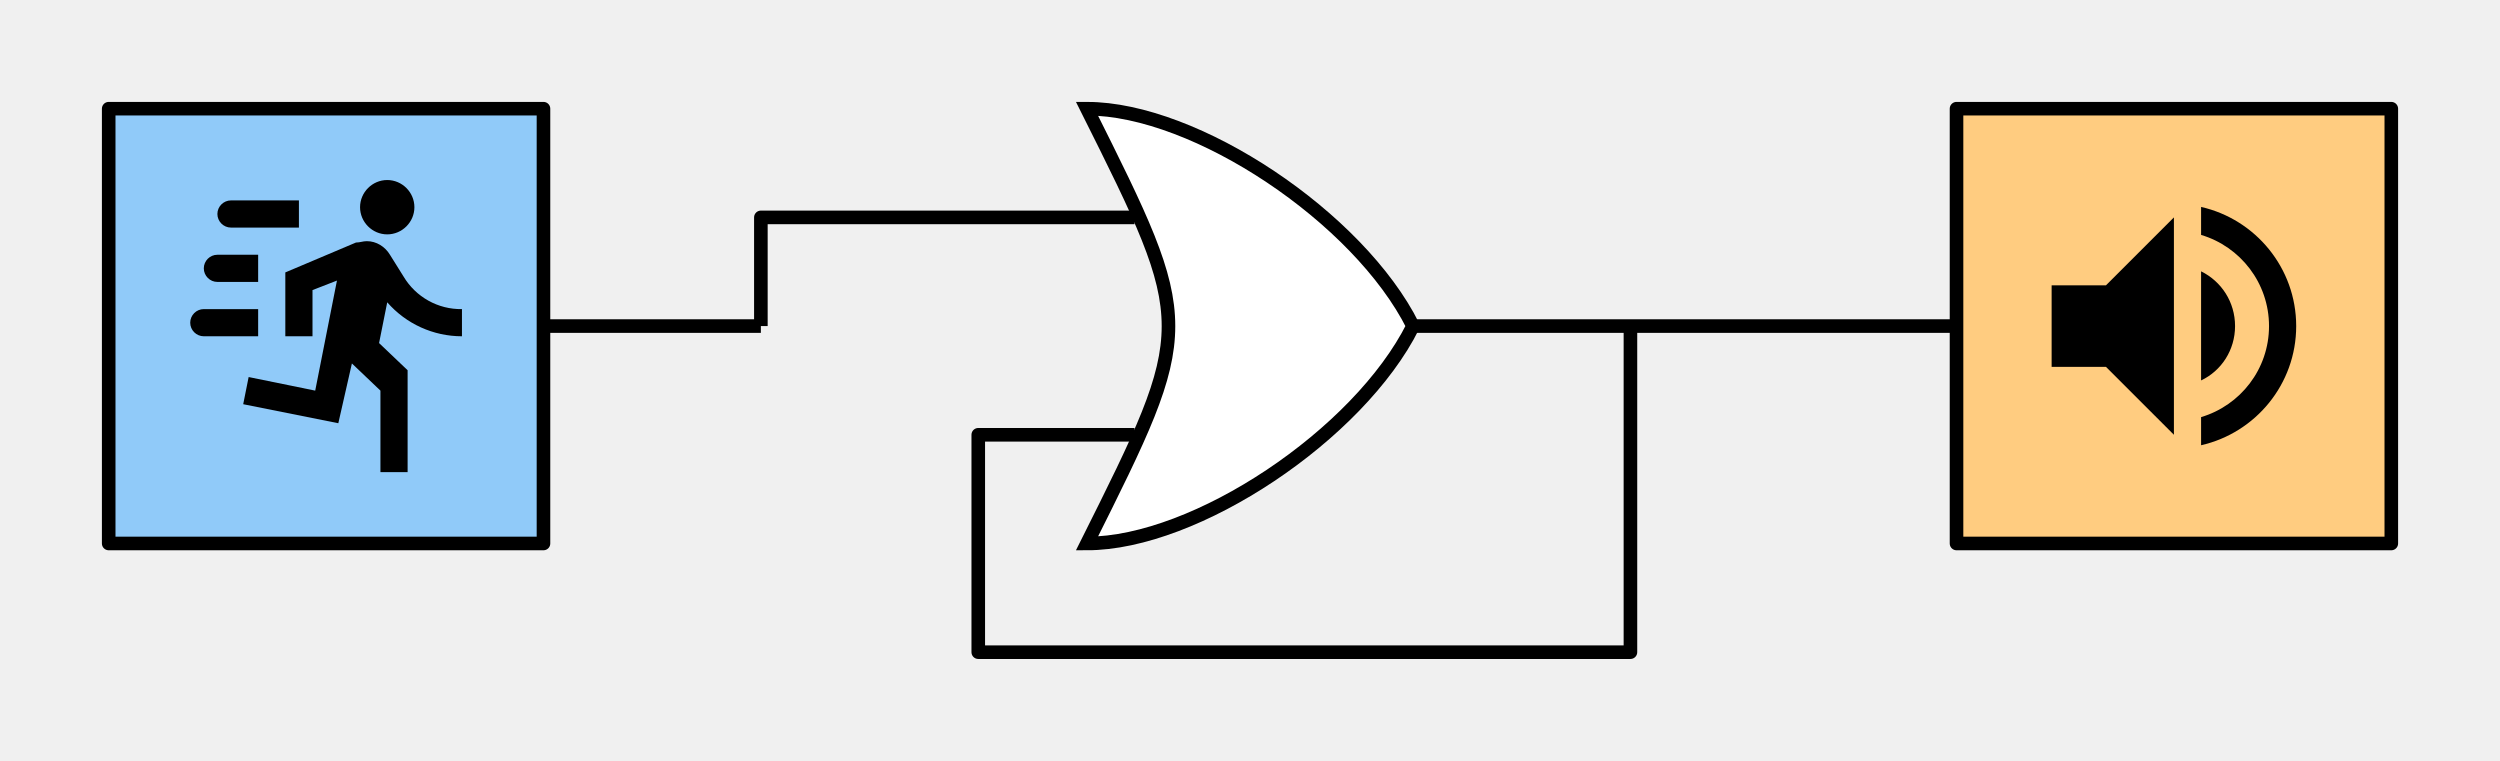
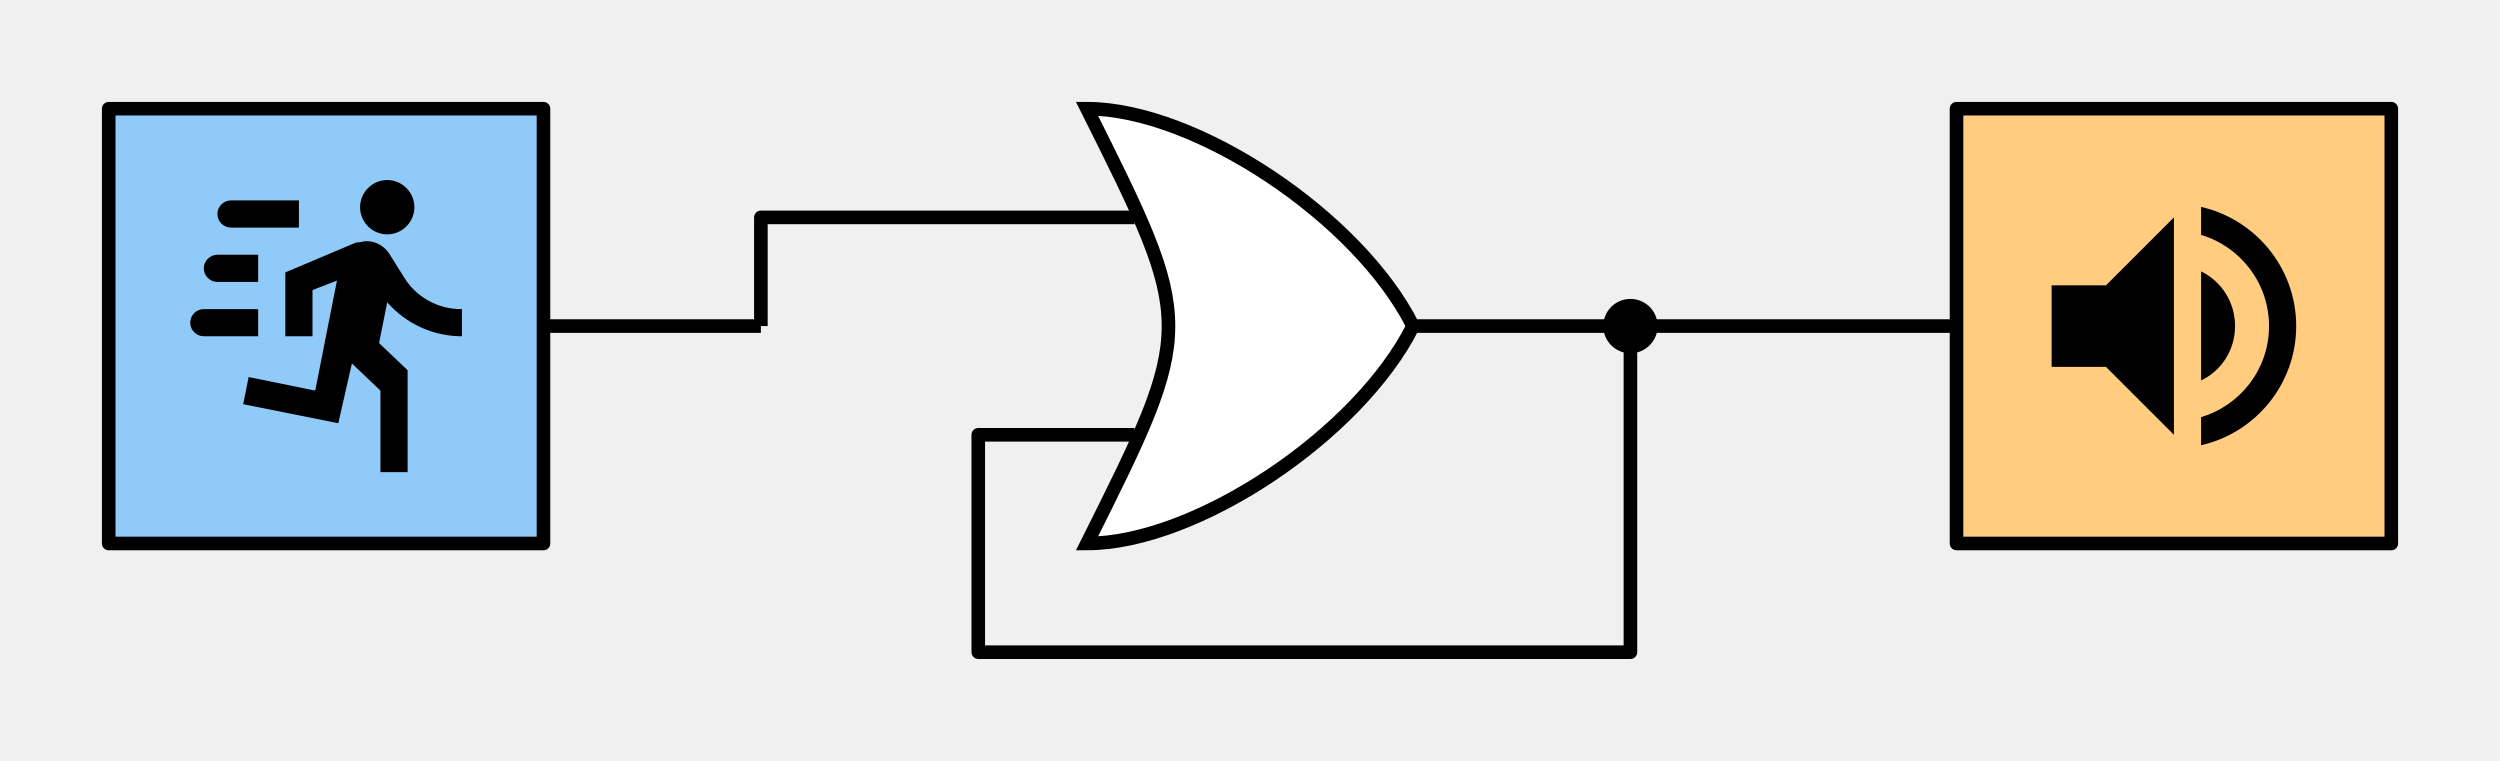
<svg xmlns="http://www.w3.org/2000/svg" width="368px" height="112px" version="1.1" xml:space="preserve" style="fill-rule:evenodd;clip-rule:evenodd;stroke-linejoin:round;stroke-miterlimit:1.5;">
  <path d="M80,48L112,48" style="fill:none;stroke:black;stroke-width:2px;" />
  <path d="M112,48L112,32L167,32" style="fill:none;stroke:black;stroke-width:2px;" />
  <path d="M240,48L240,96L144,96L144,64L167,64" style="fill:none;stroke:black;stroke-width:2px;" />
  <path d="M208,48L288,48" style="fill:none;stroke:black;stroke-width:2px;" />
  <g id="Lautsprecher">
    <rect x="288" y="16" width="64" height="64" style="fill:rgb(255,204,128);stroke:black;stroke-width:2px;stroke-linecap:round;" />
    <path d="M324,30.46L324,34.58C329.78,36.3 334,41.66 334,48C334,54.34 329.78,59.68 324,61.4L324,65.54C332,63.72 338,56.56 338,48C338,39.44 332,32.28 324,30.46M329,48C329,44.46 327,41.42 324,39.94L324,56C327,54.58 329,51.52 329,48M302,42L302,54L310,54L320,64L320,32L310,42L302,42Z" style="fill-rule:nonzero;" />
  </g>
  <path id="OR" d="M160,16C176,16 200,32 208,48C200,64 176,80 160,80C176,48 176,48 160,16Z" style="fill:white;fill-rule:nonzero;stroke:black;stroke-width:2px;stroke-linejoin:miter;stroke-miterlimit:10;" />
  <g id="Bewegungssensor">
    <rect x="16" y="16" width="64" height="64" style="fill:rgb(144,202,249);stroke:black;stroke-width:2px;stroke-linecap:round;" />
    <path d="M57,34.5C59.194,34.5 61,32.694 61,30.5C61,28.306 59.194,26.5 57,26.5C54.806,26.5 53,28.306 53,30.5C53,32.694 54.806,34.5 57,34.5M49.8,62.3L51.8,53.5L56,57.5L56,69.5L60,69.5L60,54.5L55.8,50.5L57,44.5C59.78,47.68 63.78,49.5 68,49.5L68,45.5C64.48,45.56 61.2,43.72 59.4,40.7L57.4,37.5C56.68,36.3 55.4,35.5 54,35.5C53.4,35.5 53,35.7 52.4,35.7L42,40.1L42,49.5L46,49.5L46,42.7L49.6,41.3L46.4,57.5L36.6,55.5L35.8,59.5L49.8,62.3M32,41.5C30.903,41.5 30,40.597 30,39.5C30,38.403 30.903,37.5 32,37.5L38,37.5L38,41.5L32,41.5M34,33.5C32.903,33.5 32,32.597 32,31.5C32,30.403 32.903,29.5 34,29.5L44,29.5L44,33.5L34,33.5M30,49.5C28.903,49.5 28,48.597 28,47.5C28,46.403 28.903,45.5 30,45.5L38,45.5L38,49.5L30,49.5Z" style="fill-rule:nonzero;" />
  </g>
+   <circle cx="240" cy="48" r="4" />
</svg>
